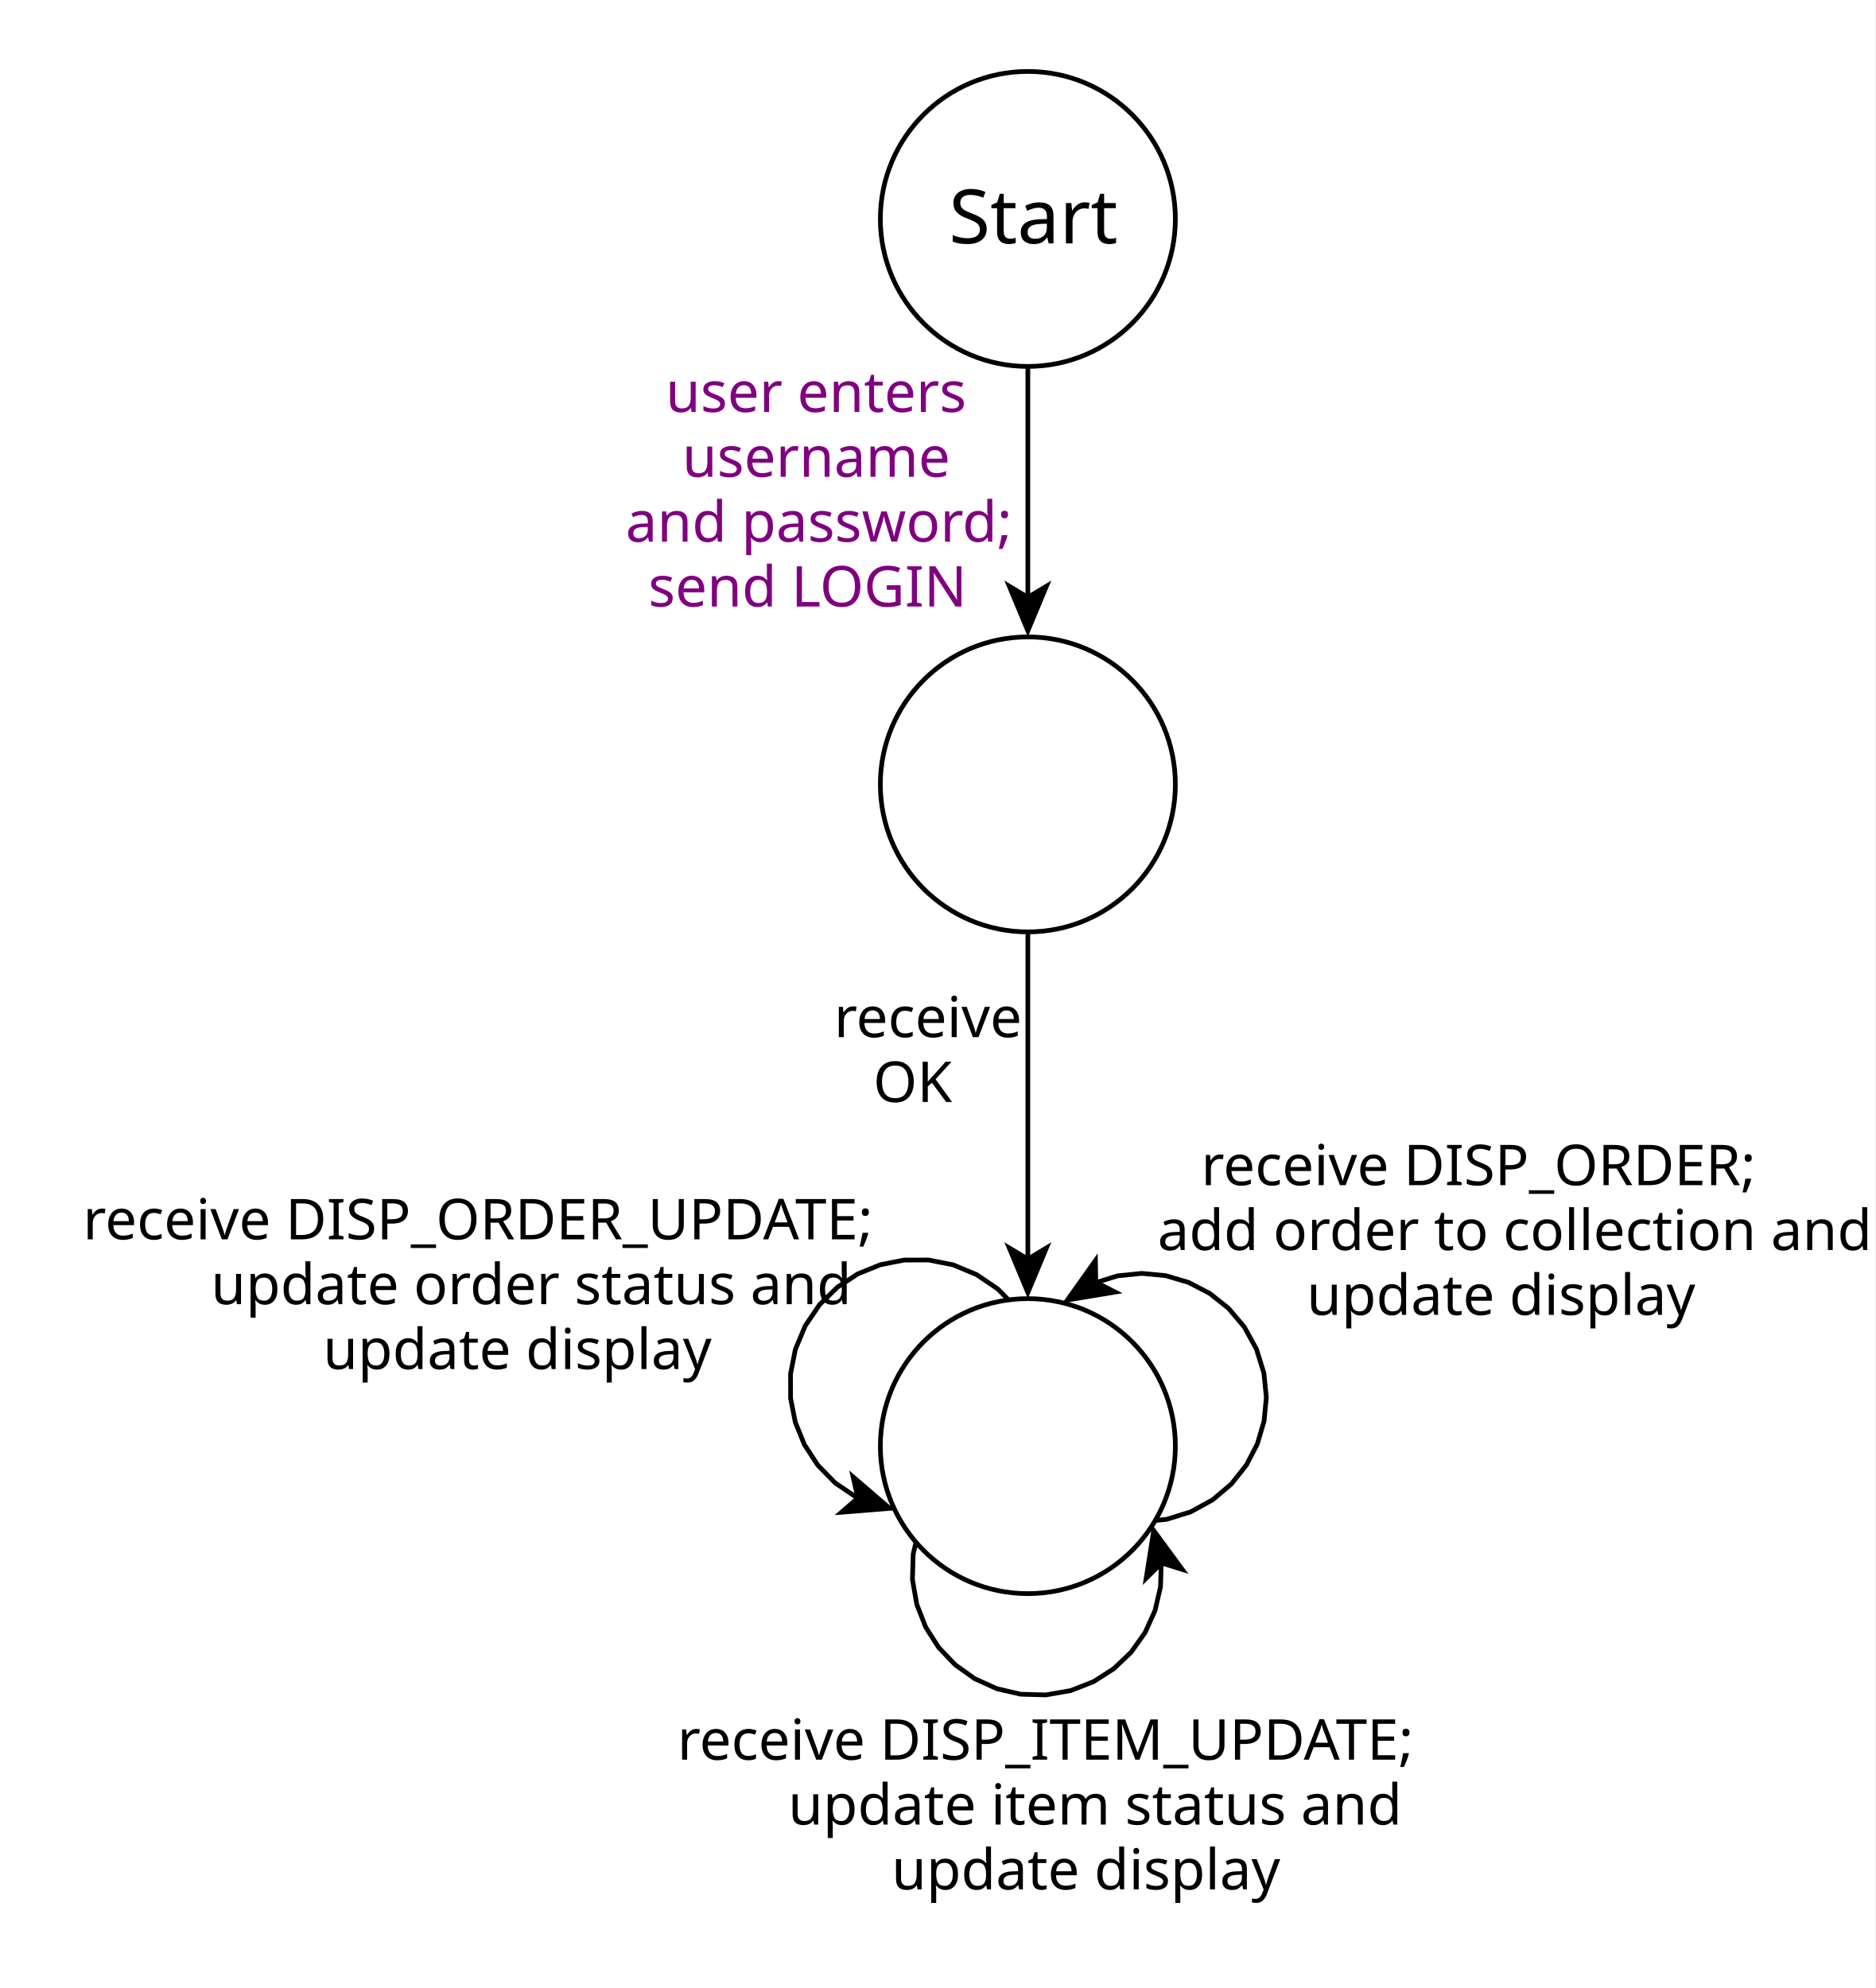
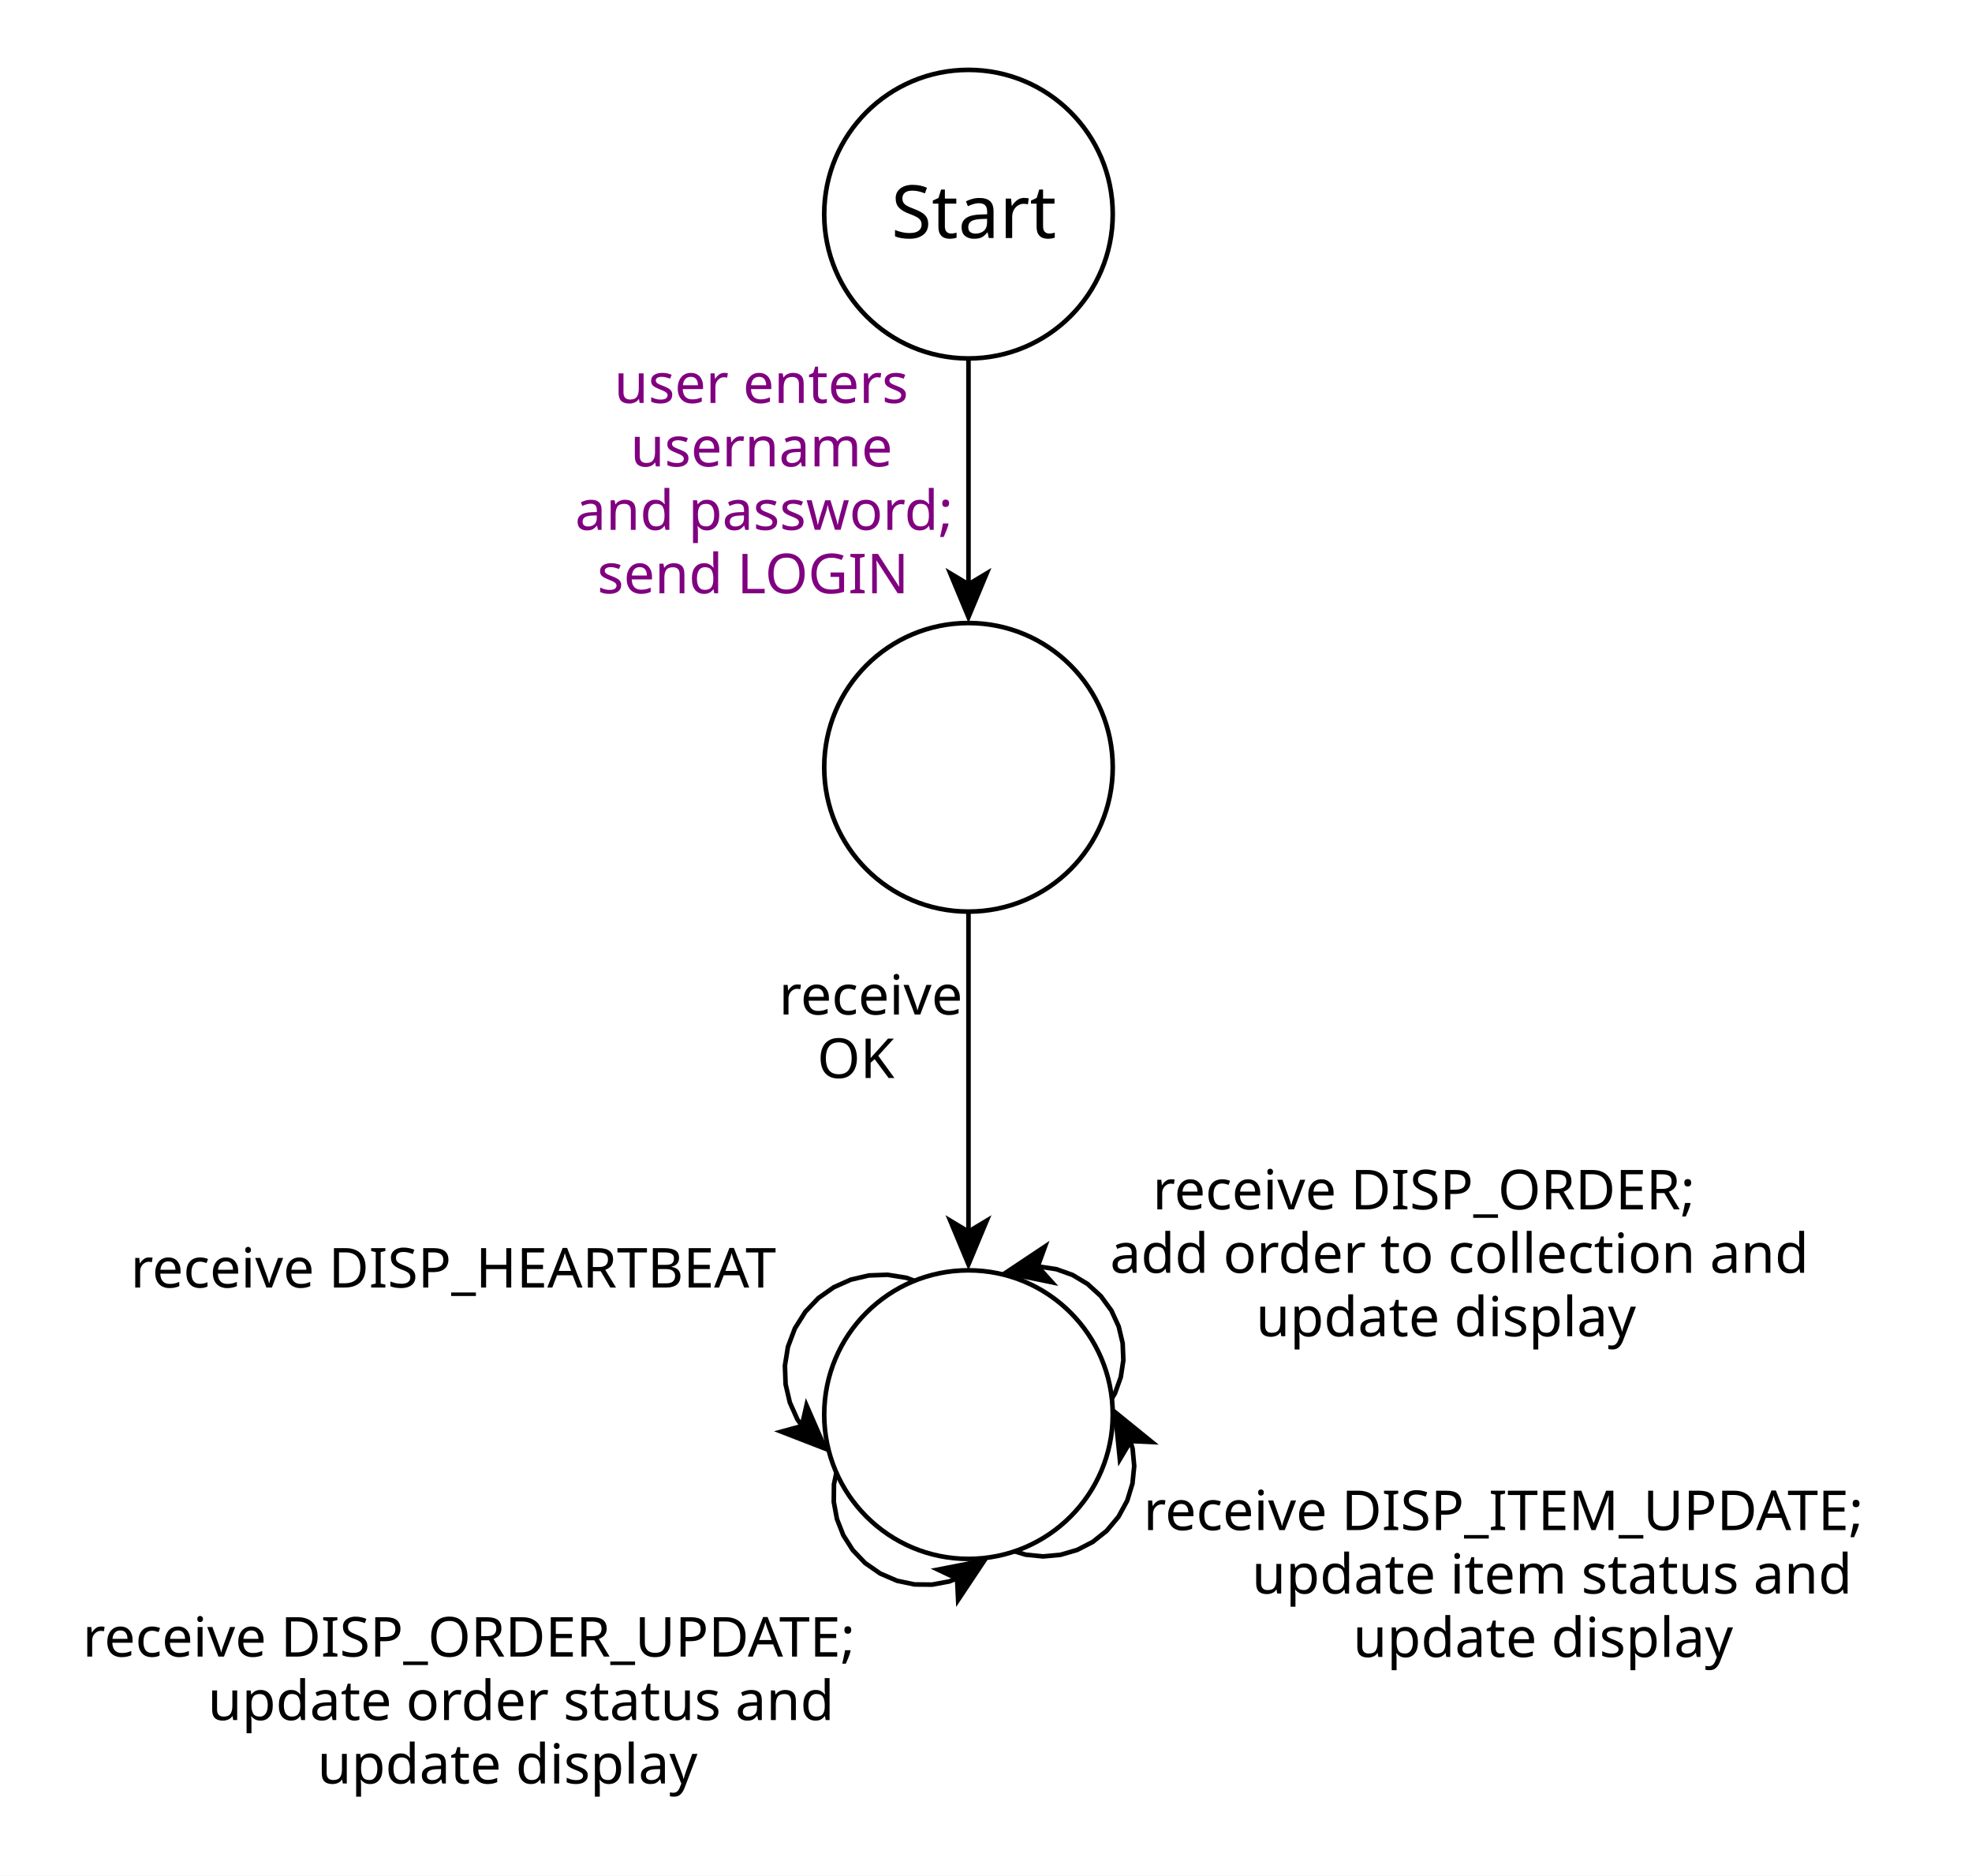
- <svg xmlns="http://www.w3.org/2000/svg" fill-opacity="1" color-rendering="auto" color-interpolation="auto" text-rendering="auto" stroke="black" stroke-linecap="square" width="399" stroke-miterlimit="10" shape-rendering="auto" stroke-opacity="1" fill="black" stroke-dasharray="none" font-weight="normal" stroke-width="1" height="423" font-family="'Dialog'" font-style="normal" stroke-linejoin="miter" font-size="12px" stroke-dashoffset="0" image-rendering="auto">
+ <svg xmlns="http://www.w3.org/2000/svg" fill-opacity="1" color-rendering="auto" color-interpolation="auto" text-rendering="auto" stroke="black" stroke-linecap="square" width="429" stroke-miterlimit="10" shape-rendering="auto" stroke-opacity="1" fill="black" stroke-dasharray="none" font-weight="normal" stroke-width="1" height="408" font-family="'Dialog'" font-style="normal" stroke-linejoin="miter" font-size="12px" stroke-dashoffset="0" image-rendering="auto">
  <defs id="genericDefs" />
  <g>
    <defs id="defs1">
      <clipPath clipPathUnits="userSpaceOnUse" id="clipPath1">
-         <path d="M0 0 L399 0 L399 423 L0 423 L0 0 Z" />
+         <path d="M0 0 L429 0 L429 408 L0 408 L0 0 Z" />
      </clipPath>
      <clipPath clipPathUnits="userSpaceOnUse" id="clipPath2">
-         <path d="M373 320 L772 320 L772 743 L373 743 L373 320 Z" />
+         <path d="M381 320 L810 320 L810 728 L381 728 L381 320 Z" />
      </clipPath>
    </defs>
-     <g fill="white" text-rendering="geometricPrecision" shape-rendering="geometricPrecision" transform="translate(-373,-320)" stroke="white">
-       <rect x="373" width="399" height="423" y="320" clip-path="url(#clipPath2)" stroke="none" />
+     <g fill="white" text-rendering="geometricPrecision" shape-rendering="geometricPrecision" transform="translate(-381,-320)" stroke="white">
+       <rect x="381" width="429" height="408" y="320" clip-path="url(#clipPath2)" stroke="none" />
    </g>
-     <g fill="white" text-rendering="geometricPrecision" shape-rendering="geometricPrecision" transform="matrix(1,0,0,1,-373,-320)" stroke="white">
+     <g fill="white" text-rendering="geometricPrecision" shape-rendering="geometricPrecision" transform="matrix(1,0,0,1,-381,-320)" stroke="white">
      <circle r="31.384" clip-path="url(#clipPath2)" cx="591.688" cy="366.584" stroke="none" />
    </g>
-     <g text-rendering="geometricPrecision" stroke-miterlimit="1.45" shape-rendering="geometricPrecision" transform="matrix(1,0,0,1,-373,-320)" stroke-linecap="butt">
+     <g text-rendering="geometricPrecision" stroke-miterlimit="1.45" shape-rendering="geometricPrecision" transform="matrix(1,0,0,1,-381,-320)" stroke-linecap="butt">
      <circle fill="none" r="31.384" clip-path="url(#clipPath2)" cx="591.688" cy="366.584" />
      <text x="574.896" font-size="16px" y="371.784" clip-path="url(#clipPath2)" font-family="'CMU Sans Serif'" stroke="none" xml:space="preserve">Start</text>
    </g>
-     <g fill="white" text-rendering="geometricPrecision" shape-rendering="geometricPrecision" transform="matrix(1,0,0,1,-373,-320)" stroke="white">
+     <g fill="white" text-rendering="geometricPrecision" shape-rendering="geometricPrecision" transform="matrix(1,0,0,1,-381,-320)" stroke="white">
      <circle r="31.384" clip-path="url(#clipPath2)" cx="591.688" cy="486.904" stroke="none" />
    </g>
-     <g text-rendering="geometricPrecision" stroke-miterlimit="1.45" shape-rendering="geometricPrecision" transform="matrix(1,0,0,1,-373,-320)" stroke-linecap="butt">
+     <g text-rendering="geometricPrecision" stroke-miterlimit="1.45" shape-rendering="geometricPrecision" transform="matrix(1,0,0,1,-381,-320)" stroke-linecap="butt">
      <circle fill="none" r="31.384" clip-path="url(#clipPath2)" cx="591.688" cy="486.904" />
    </g>
-     <g fill="white" text-rendering="geometricPrecision" shape-rendering="geometricPrecision" transform="matrix(1,0,0,1,-373,-320)" stroke="white">
+     <g fill="white" text-rendering="geometricPrecision" shape-rendering="geometricPrecision" transform="matrix(1,0,0,1,-381,-320)" stroke="white">
      <circle r="31.384" clip-path="url(#clipPath2)" cx="591.688" cy="627.704" stroke="none" />
    </g>
-     <g text-rendering="geometricPrecision" stroke-miterlimit="1.45" shape-rendering="geometricPrecision" transform="matrix(1,0,0,1,-373,-320)" stroke-linecap="butt">
+     <g text-rendering="geometricPrecision" stroke-miterlimit="1.45" shape-rendering="geometricPrecision" transform="matrix(1,0,0,1,-381,-320)" stroke-linecap="butt">
      <circle fill="none" r="31.384" clip-path="url(#clipPath2)" cx="591.688" cy="627.704" />
      <path fill="none" d="M591.688 397.968 L591.688 447.52" clip-path="url(#clipPath2)" />
      <path d="M591.688 455.52 L596.688 443.52 L591.688 446.52 L586.688 443.52 Z" clip-path="url(#clipPath2)" stroke="none" />
      <text x="514.622" y="407.652" clip-path="url(#clipPath2)" fill="purple" font-family="'CMU Sans Serif'" stroke="none" xml:space="preserve">user enters</text>
      <text x="518.156" y="421.452" clip-path="url(#clipPath2)" fill="purple" font-family="'CMU Sans Serif'" stroke="none" xml:space="preserve">username</text>
      <text x="506.102" y="435.252" clip-path="url(#clipPath2)" fill="purple" font-family="'CMU Sans Serif'" stroke="none" xml:space="preserve">and password;</text>
      <text x="510.932" y="449.052" clip-path="url(#clipPath2)" fill="purple" font-family="'CMU Sans Serif'" stroke="none" xml:space="preserve">send LOGIN</text>
      <path fill="none" d="M591.688 518.288 L591.688 588.32" clip-path="url(#clipPath2)" />
      <path d="M591.688 596.32 L596.688 584.32 L591.688 587.32 L586.688 584.32 Z" clip-path="url(#clipPath2)" stroke="none" />
      <text x="550.452" xml:space="preserve" y="540.68" clip-path="url(#clipPath2)" font-family="'CMU Sans Serif'" stroke="none">receive</text>
      <text x="558.78" xml:space="preserve" y="554.48" clip-path="url(#clipPath2)" font-family="'CMU Sans Serif'" stroke="none">OK</text>
-       <path fill="none" d="M618.764 643.525 L621.226 643.276 L626.336 641.688 L631.027 639.112 L634.989 635.755 L638.167 631.759 L640.504 627.26 L641.944 622.4 L642.431 617.317 L641.908 612.15 L640.32 607.04 L637.744 602.349 L634.388 598.387 L630.39 595.209 L625.892 592.872 L621.032 591.432 L615.949 590.945 L610.783 591.468 L605.877 592.992 L605.793 593.046" clip-path="url(#clipPath2)" />
-       <path d="M599.008 597.285 L611.835 595.167 L606.641 592.516 L606.536 586.686 Z" clip-path="url(#clipPath2)" stroke="none" />
-       <text x="628.552" xml:space="preserve" y="572.18" clip-path="url(#clipPath2)" font-family="'CMU Sans Serif'" stroke="none">receive DISP_ORDER;</text>
-       <text x="619.282" xml:space="preserve" y="585.98" clip-path="url(#clipPath2)" font-family="'CMU Sans Serif'" stroke="none">add order to collection and</text>
-       <text x="651.01" xml:space="preserve" y="599.78" clip-path="url(#clipPath2)" font-family="'CMU Sans Serif'" stroke="none">update display</text>
-       <path fill="none" d="M567.888 648.135 L567.288 650.715 L567.136 656.088 L568.06 661.383 L569.962 666.24 L572.727 670.559 L576.243 674.242 L580.394 677.191 L585.067 679.306 L590.147 680.488 L595.52 680.64 L600.815 679.716 L605.672 677.814 L609.991 675.048 L613.674 671.533 L616.623 667.382 L618.738 662.709 L619.92 657.629 L620.072 652.268 L620.048 652.171" clip-path="url(#clipPath2)" />
-       <path d="M618.159 644.397 L616.134 657.239 L620.284 653.143 L625.851 654.877 Z" clip-path="url(#clipPath2)" stroke="none" />
-       <text x="517.113" xml:space="preserve" y="694.42" clip-path="url(#clipPath2)" font-family="'CMU Sans Serif'" stroke="none">receive DISP_ITEM_UPDATE;</text>
-       <text x="540.688" xml:space="preserve" y="708.22" clip-path="url(#clipPath2)" font-family="'CMU Sans Serif'" stroke="none">update item status and</text>
-       <text x="562.69" xml:space="preserve" y="722.02" clip-path="url(#clipPath2)" font-family="'CMU Sans Serif'" stroke="none">update display</text>
-       <path fill="none" d="M587.601 596.615 L585.317 594.281 L580.804 591.22 L575.771 589.121 L570.579 588.099 L565.376 588.108 L560.308 589.106 L555.521 591.048 L551.163 593.891 L547.381 597.591 L544.32 602.104 L542.221 607.137 L541.199 612.329 L541.208 617.532 L542.206 622.6 L544.148 627.386 L546.991 631.745 L550.691 635.527 L555.204 638.588 L555.832 638.85 L555.93 638.869" clip-path="url(#clipPath2)" />
-       <path d="M563.536 641.348 L553.676 632.875 L554.979 638.559 L550.577 642.383 Z" clip-path="url(#clipPath2)" stroke="none" />
-       <text x="390.651" xml:space="preserve" y="583.7" clip-path="url(#clipPath2)" font-family="'CMU Sans Serif'" stroke="none">receive DISP_ORDER_UPDATE;</text>
-       <text x="417.886" xml:space="preserve" y="597.5" clip-path="url(#clipPath2)" font-family="'CMU Sans Serif'" stroke="none">update order status and</text>
-       <text x="441.73" xml:space="preserve" y="611.3" clip-path="url(#clipPath2)" font-family="'CMU Sans Serif'" stroke="none">update display</text>
+       <path fill="none" d="M622.88 624.204 L623.566 623.058 L624.823 619.541 L625.38 615.875 L625.229 612.171 L624.367 608.537 L622.786 605.083 L620.48 601.92 L617.589 599.281 L614.331 597.33 L610.813 596.073 L607.148 595.516 L606.445 595.545 L606.349 595.573" clip-path="url(#clipPath2)" />
+       <path d="M598.497 597.104 L611.232 599.715 L607.33 595.382 L609.318 589.9 Z" clip-path="url(#clipPath2)" stroke="none" />
+       <text x="631.752" xml:space="preserve" y="583.06" clip-path="url(#clipPath2)" font-family="'CMU Sans Serif'" stroke="none">receive DISP_ORDER;</text>
+       <text x="622.481" xml:space="preserve" y="596.86" clip-path="url(#clipPath2)" font-family="'CMU Sans Serif'" stroke="none">add order to collection and</text>
+       <text x="654.21" xml:space="preserve" y="610.66" clip-path="url(#clipPath2)" font-family="'CMU Sans Serif'" stroke="none">update display</text>
+       <path fill="none" d="M601.714 657.434 L604.12 658.17 L607.915 658.552 L611.687 658.204 L615.323 657.145 L618.714 655.398 L621.75 652.982 L624.32 649.92 L626.227 646.406 L627.362 642.696 L627.744 638.9 L627.396 635.129 L626.826 633.172 L626.773 633.087" clip-path="url(#clipPath2)" />
+       <path d="M622.976 626.045 L624.271 638.981 L627.248 633.967 L633.073 634.235 Z" clip-path="url(#clipPath2)" stroke="none" />
+       <text x="629.753" xml:space="preserve" y="652.82" clip-path="url(#clipPath2)" font-family="'CMU Sans Serif'" stroke="none">receive DISP_ITEM_UPDATE;</text>
+       <text x="653.328" xml:space="preserve" y="666.62" clip-path="url(#clipPath2)" font-family="'CMU Sans Serif'" stroke="none">update item status and</text>
+       <text x="675.33" xml:space="preserve" y="680.42" clip-path="url(#clipPath2)" font-family="'CMU Sans Serif'" stroke="none">update display</text>
+       <path fill="none" d="M562.952 640.335 L562.424 642.861 L562.385 646.682 L563.074 650.412 L564.459 653.943 L566.509 657.168 L569.193 659.977 L572.48 662.264 L576.158 663.848 L579.961 664.644 L583.782 664.683 L587.512 663.994 L589.482 663.221 L589.562 663.161" clip-path="url(#clipPath2)" />
+       <path d="M596.217 658.722 L583.459 661.222 L588.73 663.716 L589.009 669.541 Z" clip-path="url(#clipPath2)" stroke="none" />
+       <text x="398.971" xml:space="preserve" y="680.34" clip-path="url(#clipPath2)" font-family="'CMU Sans Serif'" stroke="none">receive DISP_ORDER_UPDATE;</text>
+       <text x="426.206" xml:space="preserve" y="694.14" clip-path="url(#clipPath2)" font-family="'CMU Sans Serif'" stroke="none">update order status and</text>
+       <text x="450.05" xml:space="preserve" y="707.94" clip-path="url(#clipPath2)" font-family="'CMU Sans Serif'" stroke="none">update display</text>
+       <path fill="none" d="M579.959 598.613 L578.18 597.943 L574.089 597.284 L570.017 597.433 L566.078 598.352 L562.385 600.002 L559.052 602.346 L556.192 605.345 L553.92 608.96 L552.415 612.956 L551.756 617.047 L551.905 621.119 L552.824 625.058 L554.474 628.751 L555.649 630.422 L555.726 630.486" clip-path="url(#clipPath2)" />
+       <path d="M561.499 636.025 L556.301 624.109 L555.004 629.794 L549.378 631.325 Z" clip-path="url(#clipPath2)" stroke="none" />
+       <text x="409.408" xml:space="preserve" y="600.06" clip-path="url(#clipPath2)" font-family="'CMU Sans Serif'" stroke="none">receive DISP_HEARTBEAT</text>
    </g>
  </g>
</svg>
